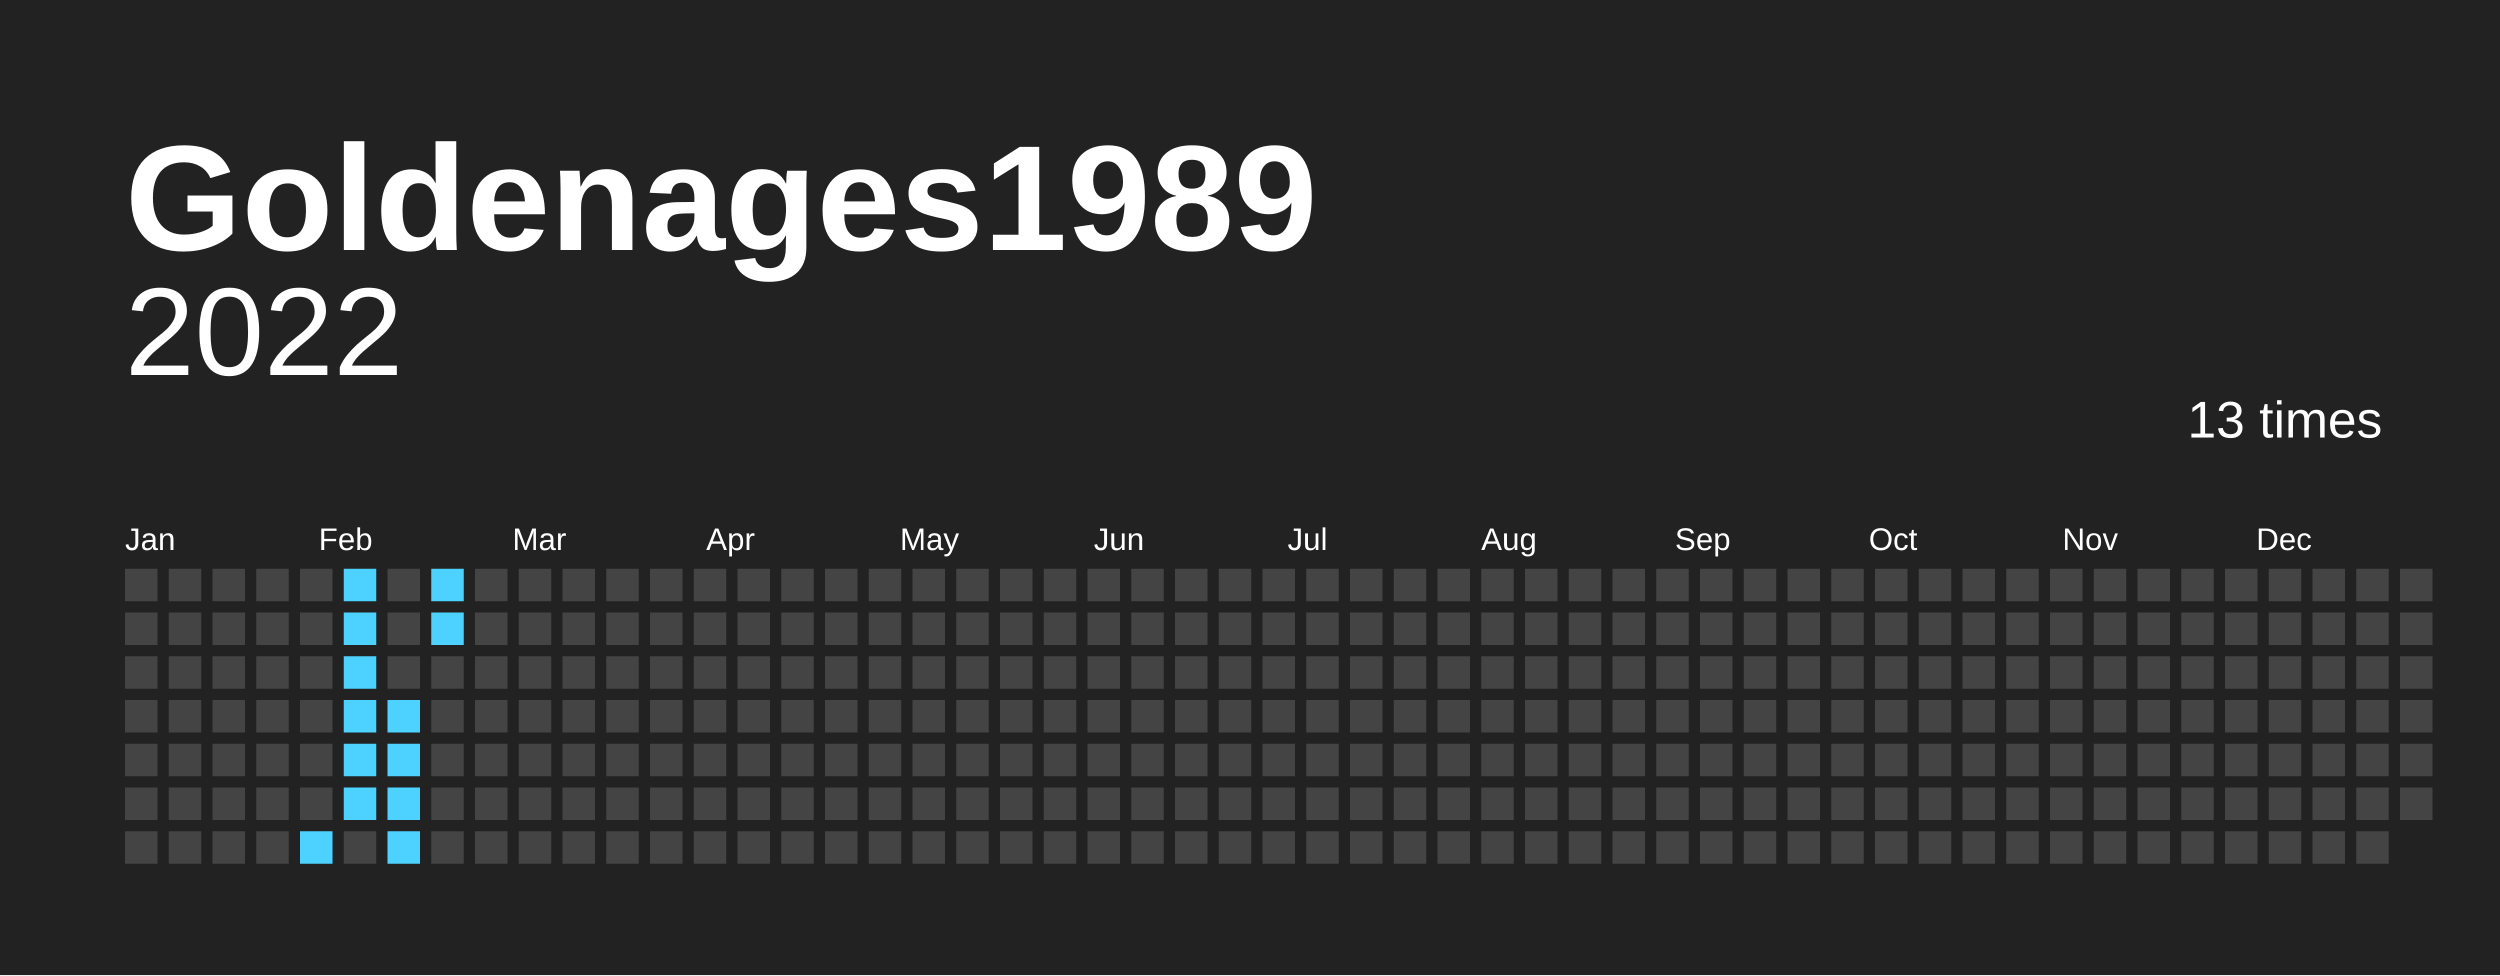
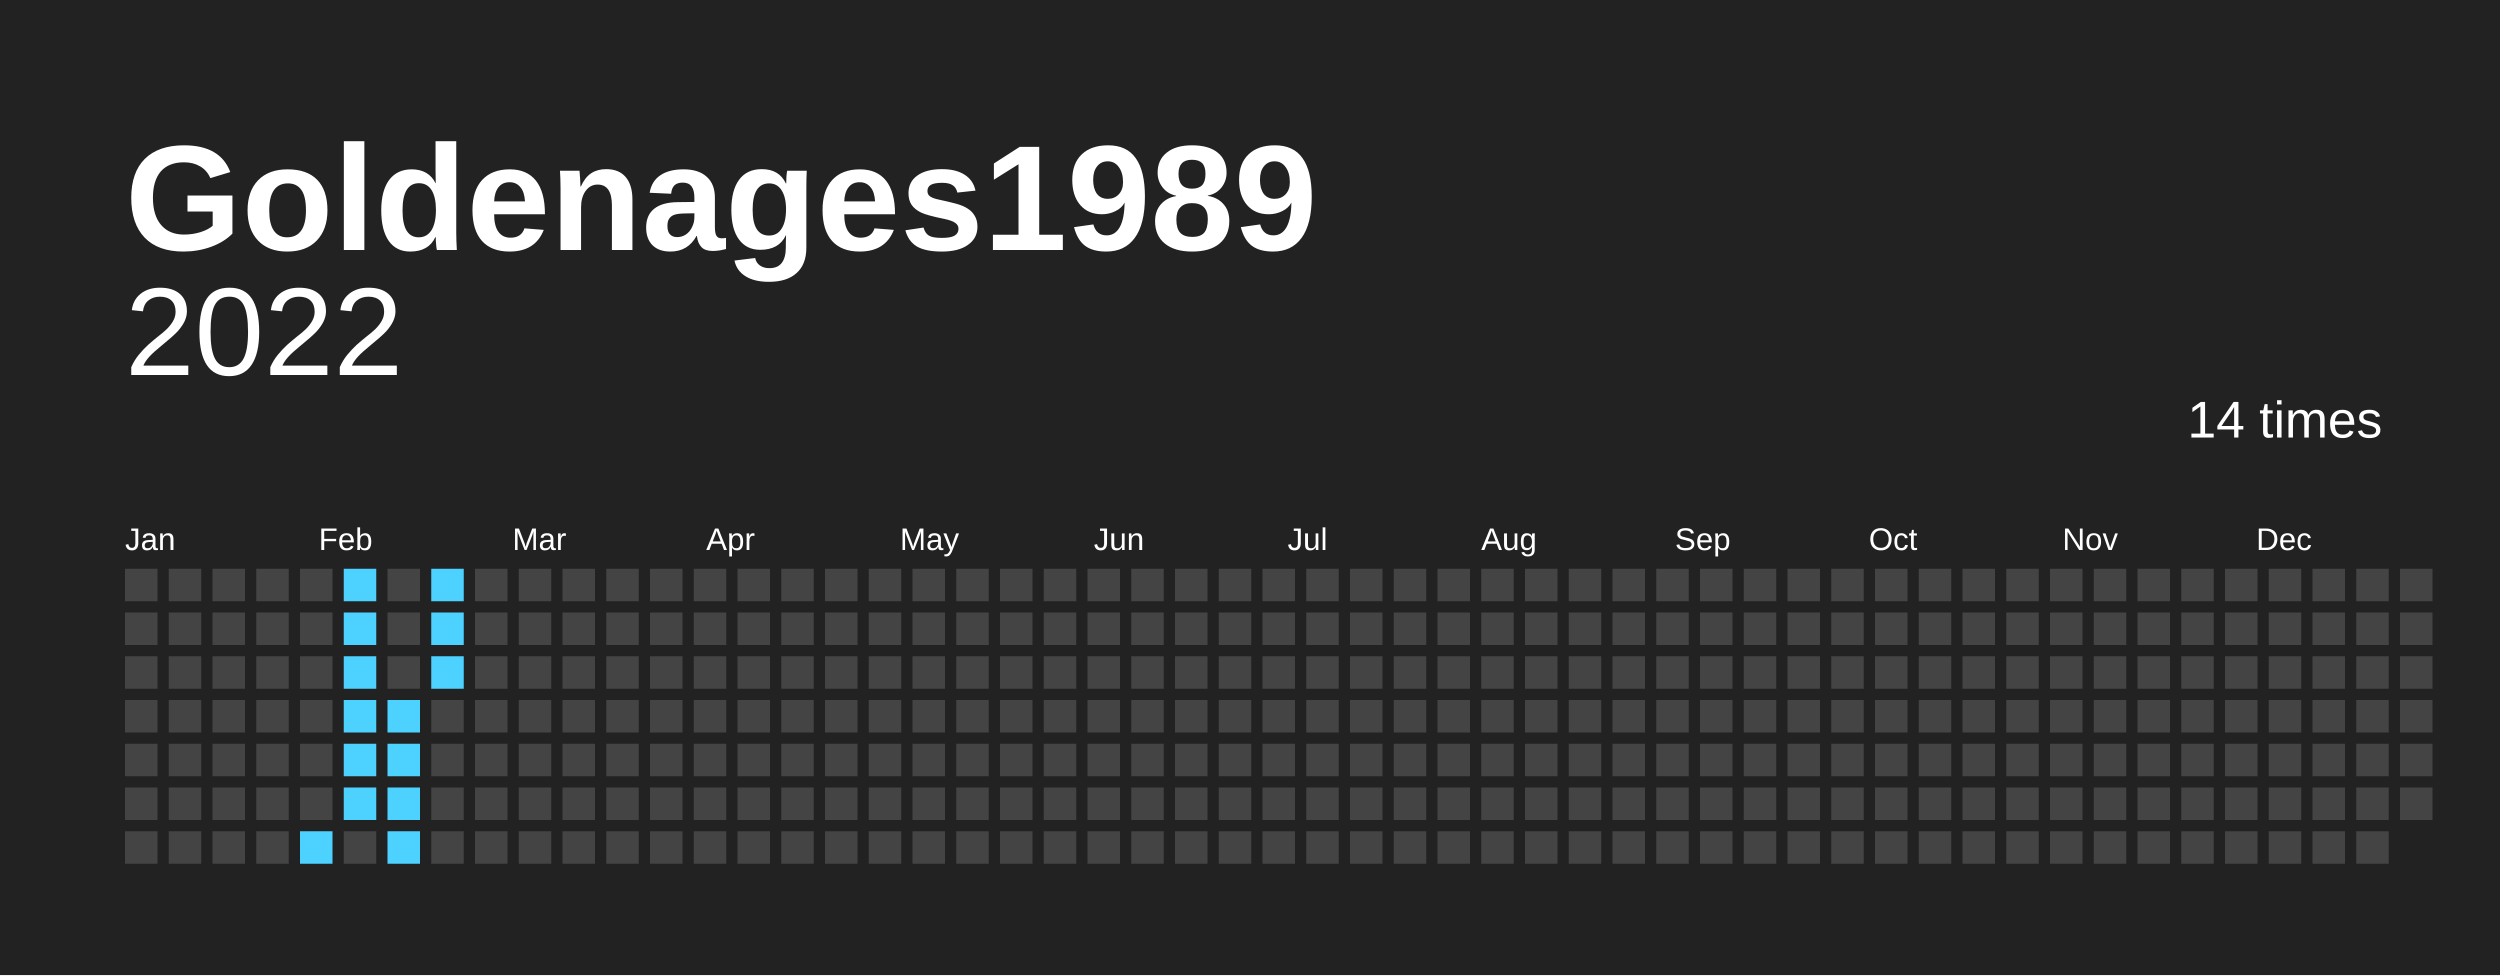
<svg xmlns="http://www.w3.org/2000/svg" baseProfile="full" height="78mm" version="1.1" viewBox="0,0,200,78" width="200mm">
  <defs />
  <rect fill="#222222" height="78" width="200" x="0" y="0" />
  <text fill="#FFFFFF" style="font-size:12px; font-family:Arial; font-weight:bold;" x="10" y="20">Goldenages1989</text>
  <text alignment-baseline="hanging" fill="#FFFFFF" style="font-size:10.0px; font-family:Arial;" x="10" y="30">2022</text>
-   <text alignment-baseline="hanging" fill="#FFFFFF" style="font-size:4.125px; font-family:Arial;" x="175" y="35">13 times</text>
+   <text alignment-baseline="hanging" fill="#FFFFFF" style="font-size:4.125px; font-family:Arial;" x="175" y="35">14 times</text>
  <text fill="#FFFFFF" style="font-size:2.5px; font-family:Arial" x="10.0" y="44">Jan</text>
  <text fill="#FFFFFF" style="font-size:2.5px; font-family:Arial" x="25.5" y="44">Feb</text>
  <text fill="#FFFFFF" style="font-size:2.5px; font-family:Arial" x="41.0" y="44">Mar</text>
  <text fill="#FFFFFF" style="font-size:2.5px; font-family:Arial" x="56.5" y="44">Apr</text>
  <text fill="#FFFFFF" style="font-size:2.5px; font-family:Arial" x="72.0" y="44">May</text>
  <text fill="#FFFFFF" style="font-size:2.5px; font-family:Arial" x="87.5" y="44">Jun</text>
  <text fill="#FFFFFF" style="font-size:2.5px; font-family:Arial" x="103.0" y="44">Jul</text>
  <text fill="#FFFFFF" style="font-size:2.5px; font-family:Arial" x="118.5" y="44">Aug</text>
  <text fill="#FFFFFF" style="font-size:2.5px; font-family:Arial" x="134.0" y="44">Sep</text>
  <text fill="#FFFFFF" style="font-size:2.5px; font-family:Arial" x="149.5" y="44">Oct</text>
  <text fill="#FFFFFF" style="font-size:2.5px; font-family:Arial" x="165.0" y="44">Nov</text>
  <text fill="#FFFFFF" style="font-size:2.5px; font-family:Arial" x="180.5" y="44">Dec</text>
  <rect fill="#444444" height="2.6" width="2.6" x="10.0" y="45.5" />
  <rect fill="#444444" height="2.6" width="2.6" x="10.0" y="49.0" />
  <rect fill="#444444" height="2.6" width="2.6" x="10.0" y="52.5" />
  <rect fill="#444444" height="2.6" width="2.6" x="10.0" y="56.0" />
  <rect fill="#444444" height="2.6" width="2.6" x="10.0" y="59.5" />
  <rect fill="#444444" height="2.6" width="2.6" x="10.0" y="63.0" />
  <rect fill="#444444" height="2.6" width="2.6" x="10.0" y="66.5" />
  <rect fill="#444444" height="2.6" width="2.6" x="13.5" y="45.5" />
  <rect fill="#444444" height="2.6" width="2.6" x="13.5" y="49.0" />
  <rect fill="#444444" height="2.6" width="2.6" x="13.5" y="52.5" />
  <rect fill="#444444" height="2.6" width="2.6" x="13.5" y="56.0" />
  <rect fill="#444444" height="2.6" width="2.6" x="13.5" y="59.5" />
  <rect fill="#444444" height="2.6" width="2.6" x="13.5" y="63.0" />
  <rect fill="#444444" height="2.6" width="2.6" x="13.5" y="66.5" />
  <rect fill="#444444" height="2.6" width="2.6" x="17.0" y="45.5" />
  <rect fill="#444444" height="2.6" width="2.6" x="17.0" y="49.0" />
  <rect fill="#444444" height="2.6" width="2.6" x="17.0" y="52.5" />
  <rect fill="#444444" height="2.6" width="2.6" x="17.0" y="56.0" />
  <rect fill="#444444" height="2.6" width="2.6" x="17.0" y="59.5" />
  <rect fill="#444444" height="2.6" width="2.6" x="17.0" y="63.0" />
  <rect fill="#444444" height="2.6" width="2.6" x="17.0" y="66.5" />
  <rect fill="#444444" height="2.6" width="2.6" x="20.5" y="45.5" />
  <rect fill="#444444" height="2.6" width="2.6" x="20.5" y="49.0" />
  <rect fill="#444444" height="2.6" width="2.6" x="20.5" y="52.5" />
  <rect fill="#444444" height="2.6" width="2.6" x="20.5" y="56.0" />
  <rect fill="#444444" height="2.6" width="2.6" x="20.5" y="59.5" />
  <rect fill="#444444" height="2.6" width="2.6" x="20.5" y="63.0" />
  <rect fill="#444444" height="2.6" width="2.6" x="20.5" y="66.5" />
  <rect fill="#444444" height="2.6" width="2.6" x="24.0" y="45.5" />
  <rect fill="#444444" height="2.6" width="2.6" x="24.0" y="49.0" />
  <rect fill="#444444" height="2.6" width="2.6" x="24.0" y="52.5" />
  <rect fill="#444444" height="2.6" width="2.6" x="24.0" y="56.0" />
  <rect fill="#444444" height="2.6" width="2.6" x="24.0" y="59.5" />
  <rect fill="#444444" height="2.6" width="2.6" x="24.0" y="63.0" />
  <rect fill="#4DD2FF" height="2.6" width="2.6" x="24.0" y="66.5" />
  <rect fill="#4DD2FF" height="2.6" width="2.6" x="27.5" y="45.5" />
  <rect fill="#4DD2FF" height="2.6" width="2.6" x="27.5" y="49.0" />
  <rect fill="#4DD2FF" height="2.6" width="2.6" x="27.5" y="52.5" />
  <rect fill="#4DD2FF" height="2.6" width="2.6" x="27.5" y="56.0" />
  <rect fill="#4DD2FF" height="2.6" width="2.6" x="27.5" y="59.5" />
  <rect fill="#4DD2FF" height="2.6" width="2.6" x="27.5" y="63.0" />
  <rect fill="#444444" height="2.6" width="2.6" x="27.5" y="66.5" />
  <rect fill="#444444" height="2.6" width="2.6" x="31.0" y="45.5" />
  <rect fill="#444444" height="2.6" width="2.6" x="31.0" y="49.0" />
  <rect fill="#444444" height="2.6" width="2.6" x="31.0" y="52.5" />
  <rect fill="#4DD2FF" height="2.6" width="2.6" x="31.0" y="56.0" />
  <rect fill="#4DD2FF" height="2.6" width="2.6" x="31.0" y="59.5" />
  <rect fill="#4DD2FF" height="2.6" width="2.6" x="31.0" y="63.0" />
  <rect fill="#4DD2FF" height="2.6" width="2.6" x="31.0" y="66.5" />
  <rect fill="#4DD2FF" height="2.6" width="2.6" x="34.5" y="45.5" />
  <rect fill="#4DD2FF" height="2.6" width="2.6" x="34.5" y="49.0" />
-   <rect fill="#444444" height="2.6" width="2.6" x="34.5" y="52.5" />
+   <rect fill="#4DD2FF" height="2.6" width="2.6" x="34.5" y="52.5" />
  <rect fill="#444444" height="2.6" width="2.6" x="34.5" y="56.0" />
  <rect fill="#444444" height="2.6" width="2.6" x="34.5" y="59.5" />
  <rect fill="#444444" height="2.6" width="2.6" x="34.5" y="63.0" />
  <rect fill="#444444" height="2.6" width="2.6" x="34.5" y="66.5" />
  <rect fill="#444444" height="2.6" width="2.6" x="38.0" y="45.5" />
  <rect fill="#444444" height="2.6" width="2.6" x="38.0" y="49.0" />
  <rect fill="#444444" height="2.6" width="2.6" x="38.0" y="52.5" />
  <rect fill="#444444" height="2.6" width="2.6" x="38.0" y="56.0" />
  <rect fill="#444444" height="2.6" width="2.6" x="38.0" y="59.5" />
  <rect fill="#444444" height="2.6" width="2.6" x="38.0" y="63.0" />
  <rect fill="#444444" height="2.6" width="2.6" x="38.0" y="66.5" />
  <rect fill="#444444" height="2.6" width="2.6" x="41.5" y="45.5" />
  <rect fill="#444444" height="2.6" width="2.6" x="41.5" y="49.0" />
  <rect fill="#444444" height="2.6" width="2.6" x="41.5" y="52.5" />
  <rect fill="#444444" height="2.6" width="2.6" x="41.5" y="56.0" />
  <rect fill="#444444" height="2.6" width="2.6" x="41.5" y="59.5" />
  <rect fill="#444444" height="2.6" width="2.6" x="41.5" y="63.0" />
  <rect fill="#444444" height="2.6" width="2.6" x="41.5" y="66.5" />
  <rect fill="#444444" height="2.6" width="2.6" x="45.0" y="45.5" />
  <rect fill="#444444" height="2.6" width="2.6" x="45.0" y="49.0" />
  <rect fill="#444444" height="2.6" width="2.6" x="45.0" y="52.5" />
  <rect fill="#444444" height="2.6" width="2.6" x="45.0" y="56.0" />
  <rect fill="#444444" height="2.6" width="2.6" x="45.0" y="59.5" />
  <rect fill="#444444" height="2.6" width="2.6" x="45.0" y="63.0" />
  <rect fill="#444444" height="2.6" width="2.6" x="45.0" y="66.5" />
  <rect fill="#444444" height="2.6" width="2.6" x="48.5" y="45.5" />
  <rect fill="#444444" height="2.6" width="2.6" x="48.5" y="49.0" />
  <rect fill="#444444" height="2.6" width="2.6" x="48.5" y="52.5" />
  <rect fill="#444444" height="2.6" width="2.6" x="48.5" y="56.0" />
  <rect fill="#444444" height="2.6" width="2.6" x="48.5" y="59.5" />
  <rect fill="#444444" height="2.6" width="2.6" x="48.5" y="63.0" />
  <rect fill="#444444" height="2.6" width="2.6" x="48.5" y="66.5" />
  <rect fill="#444444" height="2.6" width="2.6" x="52.0" y="45.5" />
  <rect fill="#444444" height="2.6" width="2.6" x="52.0" y="49.0" />
  <rect fill="#444444" height="2.6" width="2.6" x="52.0" y="52.5" />
  <rect fill="#444444" height="2.6" width="2.6" x="52.0" y="56.0" />
  <rect fill="#444444" height="2.6" width="2.6" x="52.0" y="59.5" />
  <rect fill="#444444" height="2.6" width="2.6" x="52.0" y="63.0" />
  <rect fill="#444444" height="2.6" width="2.6" x="52.0" y="66.5" />
  <rect fill="#444444" height="2.6" width="2.6" x="55.5" y="45.5" />
  <rect fill="#444444" height="2.6" width="2.6" x="55.5" y="49.0" />
  <rect fill="#444444" height="2.6" width="2.6" x="55.5" y="52.5" />
  <rect fill="#444444" height="2.6" width="2.6" x="55.5" y="56.0" />
  <rect fill="#444444" height="2.6" width="2.6" x="55.5" y="59.5" />
  <rect fill="#444444" height="2.6" width="2.6" x="55.5" y="63.0" />
  <rect fill="#444444" height="2.6" width="2.6" x="55.5" y="66.5" />
  <rect fill="#444444" height="2.6" width="2.6" x="59.0" y="45.5" />
  <rect fill="#444444" height="2.6" width="2.6" x="59.0" y="49.0" />
  <rect fill="#444444" height="2.6" width="2.6" x="59.0" y="52.5" />
  <rect fill="#444444" height="2.6" width="2.6" x="59.0" y="56.0" />
  <rect fill="#444444" height="2.6" width="2.6" x="59.0" y="59.5" />
  <rect fill="#444444" height="2.6" width="2.6" x="59.0" y="63.0" />
  <rect fill="#444444" height="2.6" width="2.6" x="59.0" y="66.5" />
  <rect fill="#444444" height="2.6" width="2.6" x="62.5" y="45.5" />
  <rect fill="#444444" height="2.6" width="2.6" x="62.5" y="49.0" />
  <rect fill="#444444" height="2.6" width="2.6" x="62.5" y="52.5" />
  <rect fill="#444444" height="2.6" width="2.6" x="62.5" y="56.0" />
  <rect fill="#444444" height="2.6" width="2.6" x="62.5" y="59.5" />
  <rect fill="#444444" height="2.6" width="2.6" x="62.5" y="63.0" />
  <rect fill="#444444" height="2.6" width="2.6" x="62.5" y="66.5" />
  <rect fill="#444444" height="2.6" width="2.6" x="66.0" y="45.5" />
  <rect fill="#444444" height="2.6" width="2.6" x="66.0" y="49.0" />
  <rect fill="#444444" height="2.6" width="2.6" x="66.0" y="52.5" />
  <rect fill="#444444" height="2.6" width="2.6" x="66.0" y="56.0" />
  <rect fill="#444444" height="2.6" width="2.6" x="66.0" y="59.5" />
  <rect fill="#444444" height="2.6" width="2.6" x="66.0" y="63.0" />
  <rect fill="#444444" height="2.6" width="2.6" x="66.0" y="66.5" />
  <rect fill="#444444" height="2.6" width="2.6" x="69.5" y="45.5" />
  <rect fill="#444444" height="2.6" width="2.6" x="69.5" y="49.0" />
  <rect fill="#444444" height="2.6" width="2.6" x="69.5" y="52.5" />
  <rect fill="#444444" height="2.6" width="2.6" x="69.5" y="56.0" />
  <rect fill="#444444" height="2.6" width="2.6" x="69.5" y="59.5" />
  <rect fill="#444444" height="2.6" width="2.6" x="69.5" y="63.0" />
  <rect fill="#444444" height="2.6" width="2.6" x="69.5" y="66.5" />
  <rect fill="#444444" height="2.6" width="2.6" x="73.0" y="45.5" />
  <rect fill="#444444" height="2.6" width="2.6" x="73.0" y="49.0" />
  <rect fill="#444444" height="2.6" width="2.6" x="73.0" y="52.5" />
  <rect fill="#444444" height="2.6" width="2.6" x="73.0" y="56.0" />
  <rect fill="#444444" height="2.6" width="2.6" x="73.0" y="59.5" />
  <rect fill="#444444" height="2.6" width="2.6" x="73.0" y="63.0" />
  <rect fill="#444444" height="2.6" width="2.6" x="73.0" y="66.5" />
  <rect fill="#444444" height="2.6" width="2.6" x="76.5" y="45.5" />
  <rect fill="#444444" height="2.6" width="2.6" x="76.5" y="49.0" />
  <rect fill="#444444" height="2.6" width="2.6" x="76.5" y="52.5" />
  <rect fill="#444444" height="2.6" width="2.6" x="76.5" y="56.0" />
  <rect fill="#444444" height="2.6" width="2.6" x="76.5" y="59.5" />
  <rect fill="#444444" height="2.6" width="2.6" x="76.5" y="63.0" />
  <rect fill="#444444" height="2.6" width="2.6" x="76.5" y="66.5" />
  <rect fill="#444444" height="2.6" width="2.6" x="80.0" y="45.5" />
  <rect fill="#444444" height="2.6" width="2.6" x="80.0" y="49.0" />
  <rect fill="#444444" height="2.6" width="2.6" x="80.0" y="52.5" />
  <rect fill="#444444" height="2.6" width="2.6" x="80.0" y="56.0" />
  <rect fill="#444444" height="2.6" width="2.6" x="80.0" y="59.5" />
  <rect fill="#444444" height="2.6" width="2.6" x="80.0" y="63.0" />
  <rect fill="#444444" height="2.6" width="2.6" x="80.0" y="66.5" />
  <rect fill="#444444" height="2.6" width="2.6" x="83.5" y="45.5" />
  <rect fill="#444444" height="2.6" width="2.6" x="83.5" y="49.0" />
  <rect fill="#444444" height="2.6" width="2.6" x="83.5" y="52.5" />
  <rect fill="#444444" height="2.6" width="2.6" x="83.5" y="56.0" />
  <rect fill="#444444" height="2.6" width="2.6" x="83.5" y="59.5" />
  <rect fill="#444444" height="2.6" width="2.6" x="83.5" y="63.0" />
  <rect fill="#444444" height="2.6" width="2.6" x="83.5" y="66.5" />
  <rect fill="#444444" height="2.6" width="2.6" x="87.0" y="45.5" />
  <rect fill="#444444" height="2.6" width="2.6" x="87.0" y="49.0" />
  <rect fill="#444444" height="2.6" width="2.6" x="87.0" y="52.5" />
  <rect fill="#444444" height="2.6" width="2.6" x="87.0" y="56.0" />
  <rect fill="#444444" height="2.6" width="2.6" x="87.0" y="59.5" />
  <rect fill="#444444" height="2.6" width="2.6" x="87.0" y="63.0" />
  <rect fill="#444444" height="2.6" width="2.6" x="87.0" y="66.5" />
  <rect fill="#444444" height="2.6" width="2.6" x="90.5" y="45.5" />
  <rect fill="#444444" height="2.6" width="2.6" x="90.5" y="49.0" />
  <rect fill="#444444" height="2.6" width="2.6" x="90.5" y="52.5" />
  <rect fill="#444444" height="2.6" width="2.6" x="90.5" y="56.0" />
  <rect fill="#444444" height="2.6" width="2.6" x="90.5" y="59.5" />
  <rect fill="#444444" height="2.6" width="2.6" x="90.5" y="63.0" />
  <rect fill="#444444" height="2.6" width="2.6" x="90.5" y="66.5" />
  <rect fill="#444444" height="2.6" width="2.6" x="94.0" y="45.5" />
  <rect fill="#444444" height="2.6" width="2.6" x="94.0" y="49.0" />
  <rect fill="#444444" height="2.6" width="2.6" x="94.0" y="52.5" />
  <rect fill="#444444" height="2.6" width="2.6" x="94.0" y="56.0" />
  <rect fill="#444444" height="2.6" width="2.6" x="94.0" y="59.5" />
  <rect fill="#444444" height="2.6" width="2.6" x="94.0" y="63.0" />
  <rect fill="#444444" height="2.6" width="2.6" x="94.0" y="66.5" />
  <rect fill="#444444" height="2.6" width="2.6" x="97.5" y="45.5" />
  <rect fill="#444444" height="2.6" width="2.6" x="97.5" y="49.0" />
  <rect fill="#444444" height="2.6" width="2.6" x="97.5" y="52.5" />
  <rect fill="#444444" height="2.6" width="2.6" x="97.5" y="56.0" />
  <rect fill="#444444" height="2.6" width="2.6" x="97.5" y="59.5" />
  <rect fill="#444444" height="2.6" width="2.6" x="97.5" y="63.0" />
  <rect fill="#444444" height="2.6" width="2.6" x="97.5" y="66.5" />
  <rect fill="#444444" height="2.6" width="2.6" x="101.0" y="45.5" />
  <rect fill="#444444" height="2.6" width="2.6" x="101.0" y="49.0" />
  <rect fill="#444444" height="2.6" width="2.6" x="101.0" y="52.5" />
  <rect fill="#444444" height="2.6" width="2.6" x="101.0" y="56.0" />
  <rect fill="#444444" height="2.6" width="2.6" x="101.0" y="59.5" />
  <rect fill="#444444" height="2.6" width="2.6" x="101.0" y="63.0" />
  <rect fill="#444444" height="2.6" width="2.6" x="101.0" y="66.5" />
  <rect fill="#444444" height="2.6" width="2.6" x="104.5" y="45.5" />
  <rect fill="#444444" height="2.6" width="2.6" x="104.5" y="49.0" />
  <rect fill="#444444" height="2.6" width="2.6" x="104.5" y="52.5" />
  <rect fill="#444444" height="2.6" width="2.6" x="104.5" y="56.0" />
  <rect fill="#444444" height="2.6" width="2.6" x="104.5" y="59.5" />
  <rect fill="#444444" height="2.6" width="2.6" x="104.5" y="63.0" />
  <rect fill="#444444" height="2.6" width="2.6" x="104.5" y="66.5" />
  <rect fill="#444444" height="2.6" width="2.6" x="108.0" y="45.5" />
  <rect fill="#444444" height="2.6" width="2.6" x="108.0" y="49.0" />
  <rect fill="#444444" height="2.6" width="2.6" x="108.0" y="52.5" />
  <rect fill="#444444" height="2.6" width="2.6" x="108.0" y="56.0" />
  <rect fill="#444444" height="2.6" width="2.6" x="108.0" y="59.5" />
  <rect fill="#444444" height="2.6" width="2.6" x="108.0" y="63.0" />
  <rect fill="#444444" height="2.6" width="2.6" x="108.0" y="66.5" />
  <rect fill="#444444" height="2.6" width="2.6" x="111.5" y="45.5" />
  <rect fill="#444444" height="2.6" width="2.6" x="111.5" y="49.0" />
  <rect fill="#444444" height="2.6" width="2.6" x="111.5" y="52.5" />
  <rect fill="#444444" height="2.6" width="2.6" x="111.5" y="56.0" />
  <rect fill="#444444" height="2.6" width="2.6" x="111.5" y="59.5" />
  <rect fill="#444444" height="2.6" width="2.6" x="111.5" y="63.0" />
  <rect fill="#444444" height="2.6" width="2.6" x="111.5" y="66.5" />
  <rect fill="#444444" height="2.6" width="2.6" x="115.0" y="45.5" />
  <rect fill="#444444" height="2.6" width="2.6" x="115.0" y="49.0" />
  <rect fill="#444444" height="2.6" width="2.6" x="115.0" y="52.5" />
  <rect fill="#444444" height="2.6" width="2.6" x="115.0" y="56.0" />
  <rect fill="#444444" height="2.6" width="2.6" x="115.0" y="59.5" />
  <rect fill="#444444" height="2.6" width="2.6" x="115.0" y="63.0" />
  <rect fill="#444444" height="2.6" width="2.6" x="115.0" y="66.5" />
  <rect fill="#444444" height="2.6" width="2.6" x="118.5" y="45.5" />
  <rect fill="#444444" height="2.6" width="2.6" x="118.5" y="49.0" />
  <rect fill="#444444" height="2.6" width="2.6" x="118.5" y="52.5" />
  <rect fill="#444444" height="2.6" width="2.6" x="118.5" y="56.0" />
  <rect fill="#444444" height="2.6" width="2.6" x="118.5" y="59.5" />
  <rect fill="#444444" height="2.6" width="2.6" x="118.5" y="63.0" />
  <rect fill="#444444" height="2.6" width="2.6" x="118.5" y="66.5" />
  <rect fill="#444444" height="2.6" width="2.6" x="122.0" y="45.5" />
  <rect fill="#444444" height="2.6" width="2.6" x="122.0" y="49.0" />
  <rect fill="#444444" height="2.6" width="2.6" x="122.0" y="52.5" />
  <rect fill="#444444" height="2.6" width="2.6" x="122.0" y="56.0" />
  <rect fill="#444444" height="2.6" width="2.6" x="122.0" y="59.5" />
  <rect fill="#444444" height="2.6" width="2.6" x="122.0" y="63.0" />
  <rect fill="#444444" height="2.6" width="2.6" x="122.0" y="66.5" />
  <rect fill="#444444" height="2.6" width="2.6" x="125.5" y="45.5" />
  <rect fill="#444444" height="2.6" width="2.6" x="125.5" y="49.0" />
  <rect fill="#444444" height="2.6" width="2.6" x="125.5" y="52.5" />
  <rect fill="#444444" height="2.6" width="2.6" x="125.5" y="56.0" />
  <rect fill="#444444" height="2.6" width="2.6" x="125.5" y="59.5" />
  <rect fill="#444444" height="2.6" width="2.6" x="125.5" y="63.0" />
  <rect fill="#444444" height="2.6" width="2.6" x="125.5" y="66.5" />
  <rect fill="#444444" height="2.6" width="2.6" x="129.0" y="45.5" />
  <rect fill="#444444" height="2.6" width="2.6" x="129.0" y="49.0" />
  <rect fill="#444444" height="2.6" width="2.6" x="129.0" y="52.5" />
  <rect fill="#444444" height="2.6" width="2.6" x="129.0" y="56.0" />
  <rect fill="#444444" height="2.6" width="2.6" x="129.0" y="59.5" />
  <rect fill="#444444" height="2.6" width="2.6" x="129.0" y="63.0" />
  <rect fill="#444444" height="2.6" width="2.6" x="129.0" y="66.5" />
  <rect fill="#444444" height="2.6" width="2.6" x="132.5" y="45.5" />
  <rect fill="#444444" height="2.6" width="2.6" x="132.5" y="49.0" />
  <rect fill="#444444" height="2.6" width="2.6" x="132.5" y="52.5" />
  <rect fill="#444444" height="2.6" width="2.6" x="132.5" y="56.0" />
  <rect fill="#444444" height="2.6" width="2.6" x="132.5" y="59.5" />
  <rect fill="#444444" height="2.6" width="2.6" x="132.5" y="63.0" />
  <rect fill="#444444" height="2.6" width="2.6" x="132.5" y="66.5" />
  <rect fill="#444444" height="2.6" width="2.6" x="136.0" y="45.5" />
  <rect fill="#444444" height="2.6" width="2.6" x="136.0" y="49.0" />
  <rect fill="#444444" height="2.6" width="2.6" x="136.0" y="52.5" />
  <rect fill="#444444" height="2.6" width="2.6" x="136.0" y="56.0" />
  <rect fill="#444444" height="2.6" width="2.6" x="136.0" y="59.5" />
  <rect fill="#444444" height="2.6" width="2.6" x="136.0" y="63.0" />
  <rect fill="#444444" height="2.6" width="2.6" x="136.0" y="66.5" />
  <rect fill="#444444" height="2.6" width="2.6" x="139.5" y="45.5" />
  <rect fill="#444444" height="2.6" width="2.6" x="139.5" y="49.0" />
  <rect fill="#444444" height="2.6" width="2.6" x="139.5" y="52.5" />
  <rect fill="#444444" height="2.6" width="2.6" x="139.5" y="56.0" />
  <rect fill="#444444" height="2.6" width="2.6" x="139.5" y="59.5" />
  <rect fill="#444444" height="2.6" width="2.6" x="139.5" y="63.0" />
  <rect fill="#444444" height="2.6" width="2.6" x="139.5" y="66.5" />
  <rect fill="#444444" height="2.6" width="2.6" x="143.0" y="45.5" />
  <rect fill="#444444" height="2.6" width="2.6" x="143.0" y="49.0" />
  <rect fill="#444444" height="2.6" width="2.6" x="143.0" y="52.5" />
  <rect fill="#444444" height="2.6" width="2.6" x="143.0" y="56.0" />
  <rect fill="#444444" height="2.6" width="2.6" x="143.0" y="59.5" />
  <rect fill="#444444" height="2.6" width="2.6" x="143.0" y="63.0" />
  <rect fill="#444444" height="2.6" width="2.6" x="143.0" y="66.5" />
  <rect fill="#444444" height="2.6" width="2.6" x="146.5" y="45.5" />
  <rect fill="#444444" height="2.6" width="2.6" x="146.5" y="49.0" />
  <rect fill="#444444" height="2.6" width="2.6" x="146.5" y="52.5" />
  <rect fill="#444444" height="2.6" width="2.6" x="146.5" y="56.0" />
  <rect fill="#444444" height="2.6" width="2.6" x="146.5" y="59.5" />
  <rect fill="#444444" height="2.6" width="2.6" x="146.5" y="63.0" />
  <rect fill="#444444" height="2.6" width="2.6" x="146.5" y="66.5" />
  <rect fill="#444444" height="2.6" width="2.6" x="150.0" y="45.5" />
  <rect fill="#444444" height="2.6" width="2.6" x="150.0" y="49.0" />
  <rect fill="#444444" height="2.6" width="2.6" x="150.0" y="52.5" />
  <rect fill="#444444" height="2.6" width="2.6" x="150.0" y="56.0" />
  <rect fill="#444444" height="2.6" width="2.6" x="150.0" y="59.5" />
  <rect fill="#444444" height="2.6" width="2.6" x="150.0" y="63.0" />
  <rect fill="#444444" height="2.6" width="2.6" x="150.0" y="66.5" />
  <rect fill="#444444" height="2.6" width="2.6" x="153.5" y="45.5" />
  <rect fill="#444444" height="2.6" width="2.6" x="153.5" y="49.0" />
  <rect fill="#444444" height="2.6" width="2.6" x="153.5" y="52.5" />
  <rect fill="#444444" height="2.6" width="2.6" x="153.5" y="56.0" />
  <rect fill="#444444" height="2.6" width="2.6" x="153.5" y="59.5" />
  <rect fill="#444444" height="2.6" width="2.6" x="153.5" y="63.0" />
  <rect fill="#444444" height="2.6" width="2.6" x="153.5" y="66.5" />
  <rect fill="#444444" height="2.6" width="2.6" x="157.0" y="45.5" />
  <rect fill="#444444" height="2.6" width="2.6" x="157.0" y="49.0" />
  <rect fill="#444444" height="2.6" width="2.6" x="157.0" y="52.5" />
  <rect fill="#444444" height="2.6" width="2.6" x="157.0" y="56.0" />
  <rect fill="#444444" height="2.6" width="2.6" x="157.0" y="59.5" />
  <rect fill="#444444" height="2.6" width="2.6" x="157.0" y="63.0" />
  <rect fill="#444444" height="2.6" width="2.6" x="157.0" y="66.5" />
  <rect fill="#444444" height="2.6" width="2.6" x="160.5" y="45.5" />
  <rect fill="#444444" height="2.6" width="2.6" x="160.5" y="49.0" />
  <rect fill="#444444" height="2.6" width="2.6" x="160.5" y="52.5" />
  <rect fill="#444444" height="2.6" width="2.6" x="160.5" y="56.0" />
  <rect fill="#444444" height="2.6" width="2.6" x="160.5" y="59.5" />
  <rect fill="#444444" height="2.6" width="2.6" x="160.5" y="63.0" />
  <rect fill="#444444" height="2.6" width="2.6" x="160.5" y="66.5" />
  <rect fill="#444444" height="2.6" width="2.6" x="164.0" y="45.5" />
  <rect fill="#444444" height="2.6" width="2.6" x="164.0" y="49.0" />
  <rect fill="#444444" height="2.6" width="2.6" x="164.0" y="52.5" />
  <rect fill="#444444" height="2.6" width="2.6" x="164.0" y="56.0" />
  <rect fill="#444444" height="2.6" width="2.6" x="164.0" y="59.5" />
  <rect fill="#444444" height="2.6" width="2.6" x="164.0" y="63.0" />
  <rect fill="#444444" height="2.6" width="2.6" x="164.0" y="66.5" />
  <rect fill="#444444" height="2.6" width="2.6" x="167.5" y="45.5" />
  <rect fill="#444444" height="2.6" width="2.6" x="167.5" y="49.0" />
  <rect fill="#444444" height="2.6" width="2.6" x="167.5" y="52.5" />
  <rect fill="#444444" height="2.6" width="2.6" x="167.5" y="56.0" />
  <rect fill="#444444" height="2.6" width="2.6" x="167.5" y="59.5" />
  <rect fill="#444444" height="2.6" width="2.6" x="167.5" y="63.0" />
  <rect fill="#444444" height="2.6" width="2.6" x="167.5" y="66.5" />
  <rect fill="#444444" height="2.6" width="2.6" x="171.0" y="45.5" />
  <rect fill="#444444" height="2.6" width="2.6" x="171.0" y="49.0" />
  <rect fill="#444444" height="2.6" width="2.6" x="171.0" y="52.5" />
  <rect fill="#444444" height="2.6" width="2.6" x="171.0" y="56.0" />
  <rect fill="#444444" height="2.6" width="2.6" x="171.0" y="59.5" />
  <rect fill="#444444" height="2.6" width="2.6" x="171.0" y="63.0" />
  <rect fill="#444444" height="2.6" width="2.6" x="171.0" y="66.5" />
  <rect fill="#444444" height="2.6" width="2.6" x="174.5" y="45.5" />
  <rect fill="#444444" height="2.6" width="2.6" x="174.5" y="49.0" />
  <rect fill="#444444" height="2.6" width="2.6" x="174.5" y="52.5" />
  <rect fill="#444444" height="2.6" width="2.6" x="174.5" y="56.0" />
  <rect fill="#444444" height="2.6" width="2.6" x="174.5" y="59.5" />
  <rect fill="#444444" height="2.6" width="2.6" x="174.5" y="63.0" />
  <rect fill="#444444" height="2.6" width="2.6" x="174.5" y="66.5" />
  <rect fill="#444444" height="2.6" width="2.6" x="178.0" y="45.5" />
  <rect fill="#444444" height="2.6" width="2.6" x="178.0" y="49.0" />
  <rect fill="#444444" height="2.6" width="2.6" x="178.0" y="52.5" />
  <rect fill="#444444" height="2.6" width="2.6" x="178.0" y="56.0" />
  <rect fill="#444444" height="2.6" width="2.6" x="178.0" y="59.5" />
  <rect fill="#444444" height="2.6" width="2.6" x="178.0" y="63.0" />
  <rect fill="#444444" height="2.6" width="2.6" x="178.0" y="66.5" />
  <rect fill="#444444" height="2.6" width="2.6" x="181.5" y="45.5" />
  <rect fill="#444444" height="2.6" width="2.6" x="181.5" y="49.0" />
  <rect fill="#444444" height="2.6" width="2.6" x="181.5" y="52.5" />
  <rect fill="#444444" height="2.6" width="2.6" x="181.5" y="56.0" />
  <rect fill="#444444" height="2.6" width="2.6" x="181.5" y="59.5" />
  <rect fill="#444444" height="2.6" width="2.6" x="181.5" y="63.0" />
  <rect fill="#444444" height="2.6" width="2.6" x="181.5" y="66.5" />
  <rect fill="#444444" height="2.6" width="2.6" x="185.0" y="45.5" />
  <rect fill="#444444" height="2.6" width="2.6" x="185.0" y="49.0" />
  <rect fill="#444444" height="2.6" width="2.6" x="185.0" y="52.5" />
  <rect fill="#444444" height="2.6" width="2.6" x="185.0" y="56.0" />
  <rect fill="#444444" height="2.6" width="2.6" x="185.0" y="59.5" />
  <rect fill="#444444" height="2.6" width="2.6" x="185.0" y="63.0" />
  <rect fill="#444444" height="2.6" width="2.6" x="185.0" y="66.5" />
  <rect fill="#444444" height="2.6" width="2.6" x="188.5" y="45.5" />
  <rect fill="#444444" height="2.6" width="2.6" x="188.5" y="49.0" />
  <rect fill="#444444" height="2.6" width="2.6" x="188.5" y="52.5" />
  <rect fill="#444444" height="2.6" width="2.6" x="188.5" y="56.0" />
  <rect fill="#444444" height="2.6" width="2.6" x="188.5" y="59.5" />
  <rect fill="#444444" height="2.6" width="2.6" x="188.5" y="63.0" />
  <rect fill="#444444" height="2.6" width="2.6" x="188.5" y="66.5" />
  <rect fill="#444444" height="2.6" width="2.6" x="192.0" y="45.5" />
  <rect fill="#444444" height="2.6" width="2.6" x="192.0" y="49.0" />
  <rect fill="#444444" height="2.6" width="2.6" x="192.0" y="52.5" />
  <rect fill="#444444" height="2.6" width="2.6" x="192.0" y="56.0" />
  <rect fill="#444444" height="2.6" width="2.6" x="192.0" y="59.5" />
  <rect fill="#444444" height="2.6" width="2.6" x="192.0" y="63.0" />
</svg>
